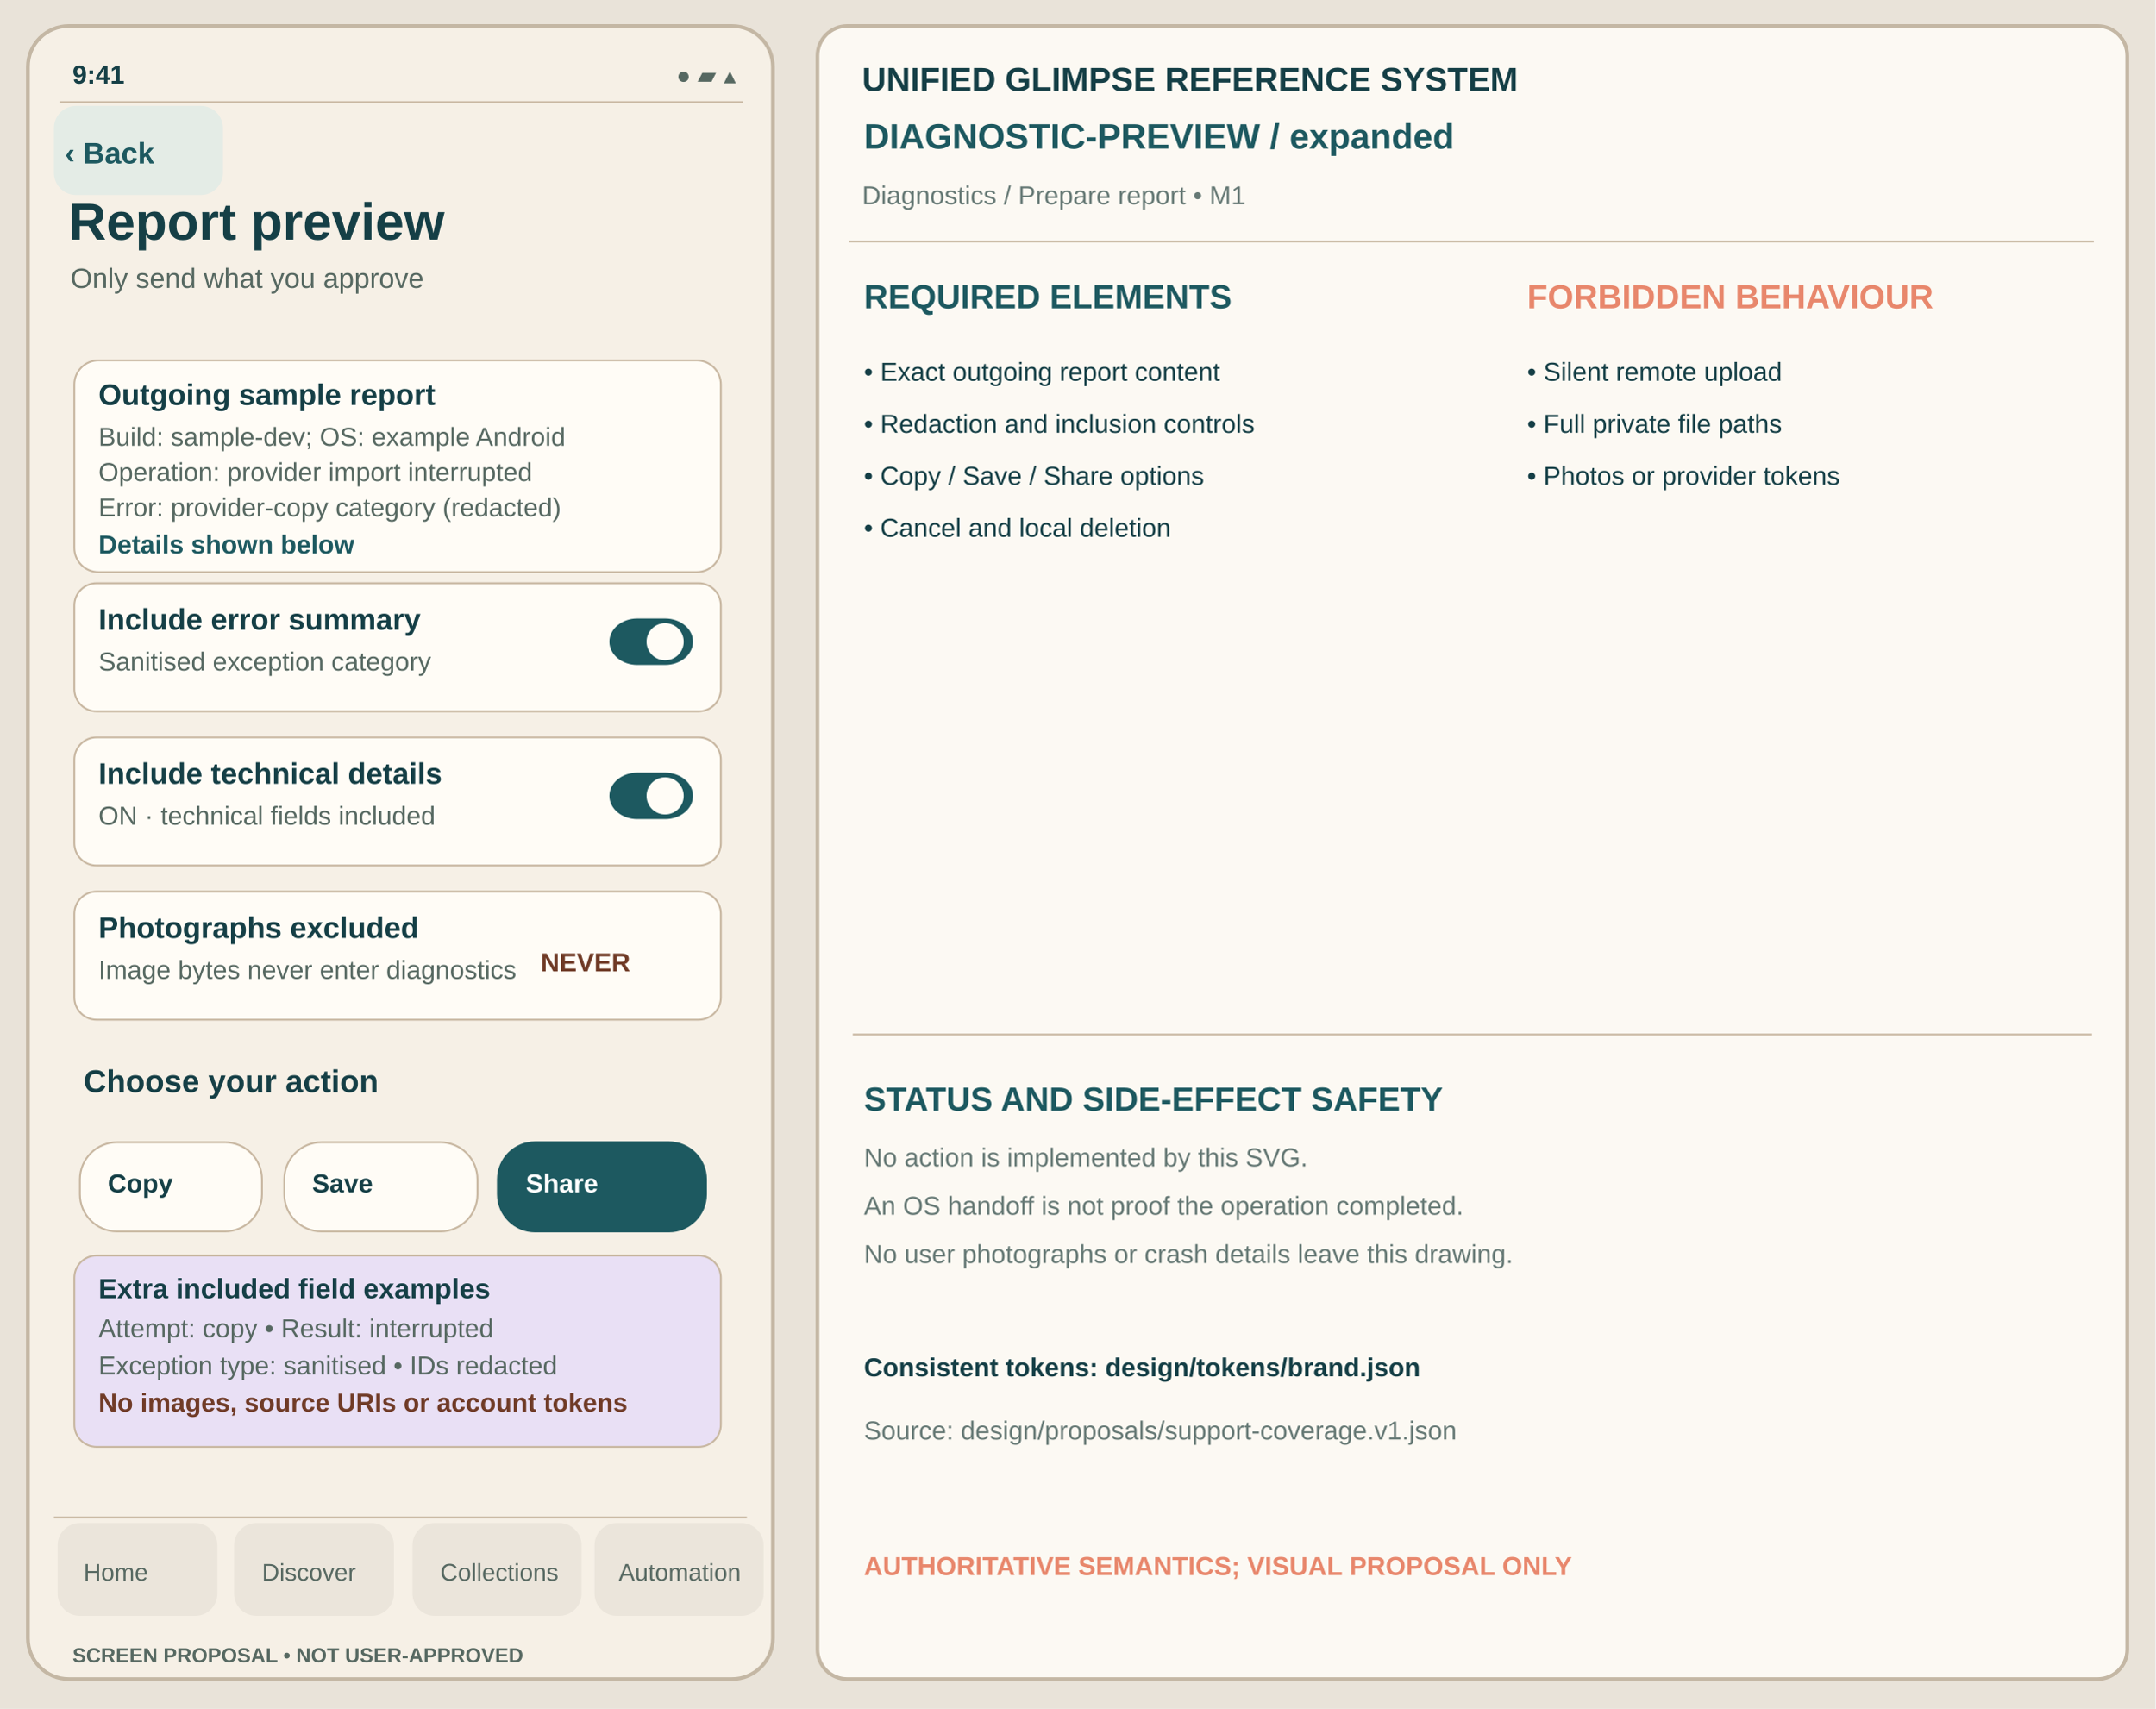
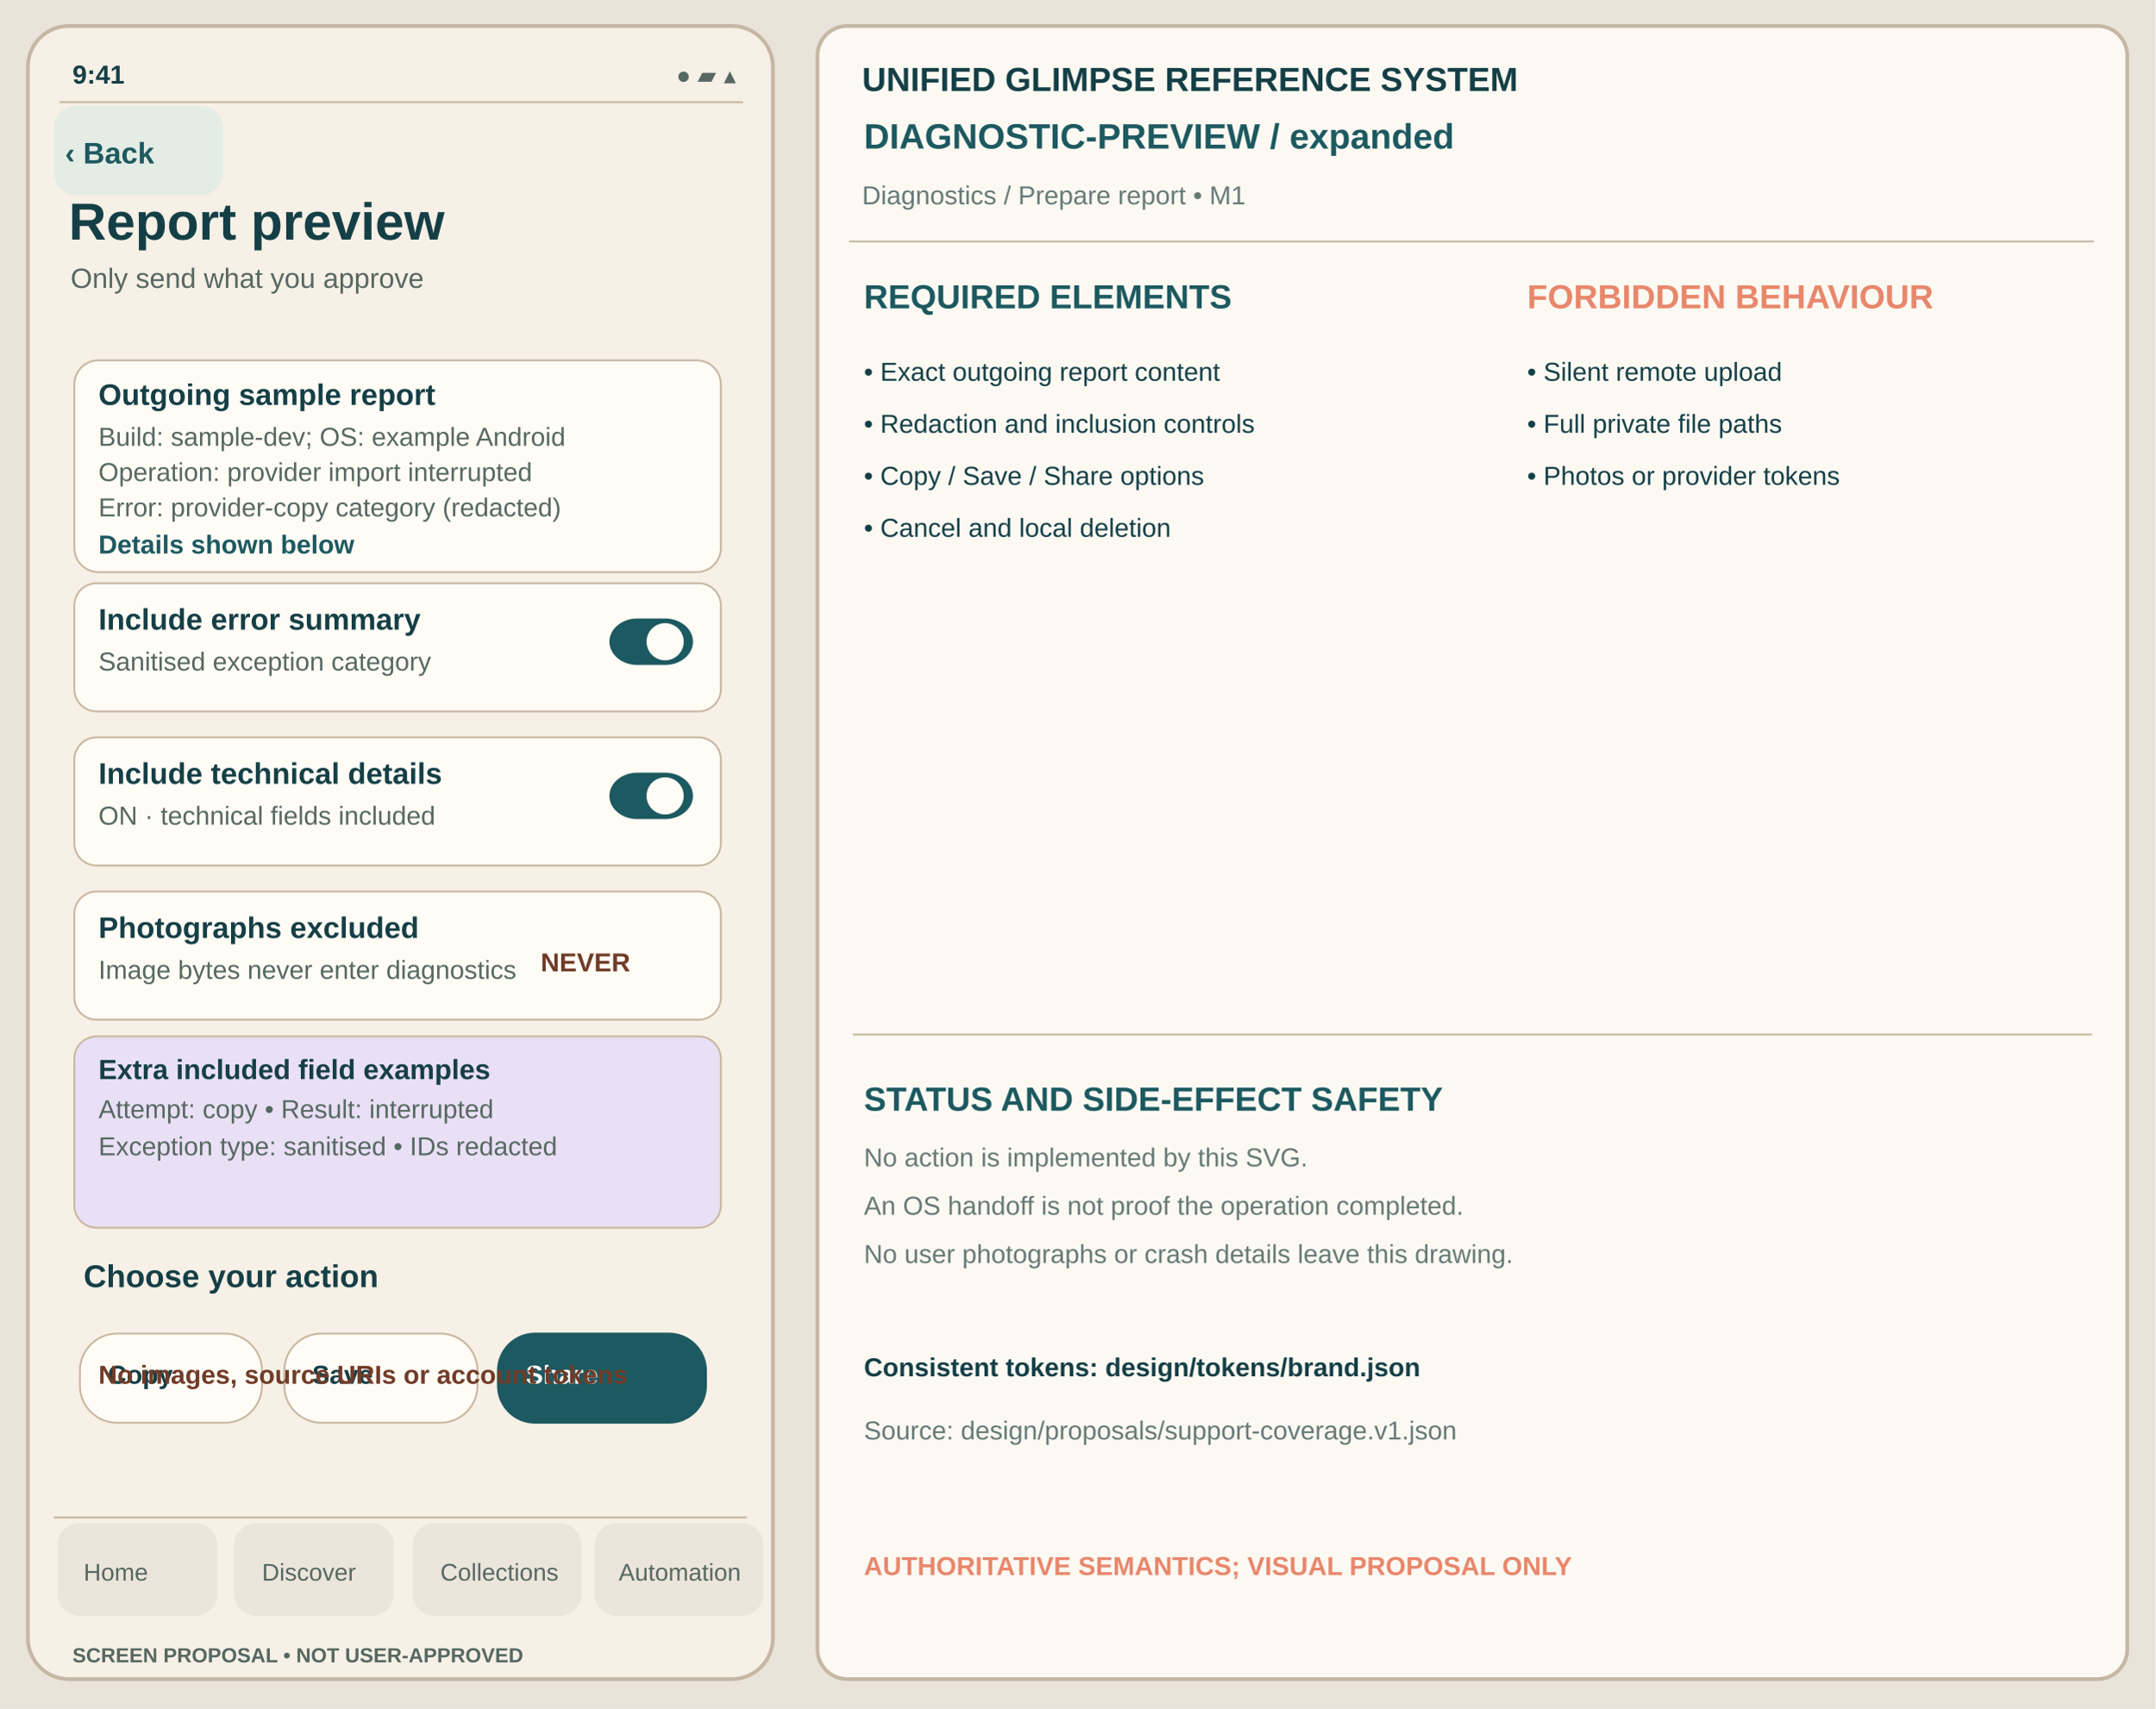
<svg xmlns="http://www.w3.org/2000/svg" viewBox="0 0 1160 920" width="1160" height="920" role="img" aria-label="Report preview expanded unapproved Glimpse visual reference">
  <rect width="1160" height="920" fill="#E9E3D9" />
  <rect x="15" y="14" width="401" height="890" rx="22" fill="#F6F0E6" stroke="#C4B7A4" stroke-width="2" />
  <text x="39" y="45" font-family="Arial,Helvetica,sans-serif" fill="#153F46" font-size="14" font-weight="600">9:41</text>
  <text x="364" y="45" font-family="Arial,Helvetica,sans-serif" fill="#566861" font-size="13" font-weight="400">●  ▰  ▴</text>
  <path d="M32 55h368" stroke="#C8B7A1" />
  <rect x="29" y="57" width="91" height="48" rx="12" fill="#E4ECE6" data-control="back" data-focus-order="1" data-hit-width="91" data-hit-height="48" />
  <text x="35" y="88" font-family="Arial,Helvetica,sans-serif" fill="#1D5960" font-size="16" font-weight="650">‹ Back</text>
  <text x="37" y="129" font-family="Arial,Helvetica,sans-serif" fill="#153F46" font-size="28" font-weight="700">Report preview</text>
  <text x="38" y="155" font-family="Arial,Helvetica,sans-serif" fill="#566861" font-size="15" font-weight="400">Only send what you approve</text>
  <g id="support-body" transform="translate(0,-24)">
    <rect x="40" y="218" width="348" height="114" rx="13" fill="#FFFCF6" stroke="#C8B7A1" />
    <text x="53" y="242" font-family="Arial,Helvetica,sans-serif" fill="#153F46" font-size="16" font-weight="700">Outgoing sample report</text>
    <text x="53" y="264" font-family="Arial,Helvetica,sans-serif" fill="#566861" font-size="14">Build: sample-dev; OS: example Android</text>
    <text x="53" y="283" font-family="Arial,Helvetica,sans-serif" fill="#566861" font-size="14">Operation: provider import interrupted</text>
    <text x="53" y="302" font-family="Arial,Helvetica,sans-serif" fill="#566861" font-size="14">Error: provider-copy category (redacted)</text>
    <text x="53" y="322" font-family="Arial,Helvetica,sans-serif" fill="#1D5960" font-size="14" font-weight="650">Details shown below</text>
    <rect data-control="include-error-summary" data-focus-order="2" data-hit-width="348" data-hit-height="69" x="40" y="338" width="348" height="69" rx="12" fill="#FFFCF6" stroke="#C8B7A1" stroke-width="1" />
    <text x="53" y="363" font-family="Arial,Helvetica,sans-serif" fill="#153F46" font-size="16" font-weight="650">Include error summary</text>
    <text x="53" y="385" font-family="Arial,Helvetica,sans-serif" fill="#566861" font-size="14" font-weight="400">Sanitised exception category</text>
    <rect x="328" y="357" width="45" height="25" rx="15" fill="#1D5960" stroke="none" stroke-width="1" />
    <circle cx="358" cy="369.5" r="10" fill="#FFFCF6" />
    <rect data-control="include-technical-details" data-focus-order="3" data-hit-width="348" data-hit-height="69" x="40" y="421" width="348" height="69" rx="12" fill="#FFFCF6" stroke="#C8B7A1" stroke-width="1" />
    <text x="53" y="446" font-family="Arial,Helvetica,sans-serif" fill="#153F46" font-size="16" font-weight="650">Include technical details</text>
    <text x="53" y="468" font-family="Arial,Helvetica,sans-serif" fill="#566861" font-size="14" font-weight="400">ON · technical fields included</text>
    <rect x="328" y="440" width="45" height="25" rx="15" fill="#1D5960" stroke="none" stroke-width="1" />
    <circle cx="358" cy="452.5" r="10" fill="#FFFCF6" />
    <rect x="40" y="504" width="348" height="69" rx="12" fill="#FFFCF6" stroke="#C8B7A1" stroke-width="1" />
    <text x="53" y="529" font-family="Arial,Helvetica,sans-serif" fill="#153F46" font-size="16" font-weight="650">Photographs excluded</text>
    <text x="53" y="551" font-family="Arial,Helvetica,sans-serif" fill="#566861" font-size="14" font-weight="400">Image bytes never enter diagnostics</text>
    <text x="291" y="547" font-family="Arial,Helvetica,sans-serif" fill="#703B27" font-size="14" font-weight="650">NEVER</text>
-     <text x="45" y="612" font-family="Arial,Helvetica,sans-serif" fill="#153F46" font-size="17" font-weight="650">Choose your action</text>
-     <rect x="43" y="639" width="98" height="48" rx="20" fill="#FFFCF6" stroke="#C8B7A1" stroke-width="1" data-control="task-copy" data-focus-order="10" data-hit-width="98" data-hit-height="48" data-action-label="Copy" />
-     <text x="58" y="666" font-family="Arial,Helvetica,sans-serif" fill="#153F46" font-size="14" font-weight="650">Copy</text>
-     <rect x="153" y="639" width="104" height="48" rx="20" fill="#FFFCF6" stroke="#C8B7A1" stroke-width="1" data-control="task-save" data-focus-order="11" data-hit-width="104" data-hit-height="48" data-action-label="Save" />
-     <text x="168" y="666" font-family="Arial,Helvetica,sans-serif" fill="#153F46" font-size="14" font-weight="650">Save</text>
-     <rect x="268" y="639" width="112" height="48" rx="20" fill="#1D5960" stroke="#1D5960" stroke-width="1" data-control="task-share" data-focus-order="12" data-hit-width="112" data-hit-height="48" data-action-label="Share" />
-     <text x="283" y="666" font-family="Arial,Helvetica,sans-serif" fill="#FFFFFF" font-size="14" font-weight="650">Share</text>
-     <rect x="40" y="700" width="348" height="103" rx="12" fill="#E9E0F5" stroke="#C8B7A1" />
-     <text x="53" y="723" font-family="Arial,Helvetica,sans-serif" fill="#153F46" font-size="15" font-weight="700">Extra included field examples</text>
-     <text x="53" y="744" font-family="Arial,Helvetica,sans-serif" fill="#566861" font-size="14">Attempt: copy • Result: interrupted</text>
-     <text x="53" y="764" font-family="Arial,Helvetica,sans-serif" fill="#566861" font-size="14">Exception type: sanitised • IDs redacted</text>
-     <text x="53" y="784" font-family="Arial,Helvetica,sans-serif" fill="#703B27" font-size="14" font-weight="700">No images, source URIs or account tokens</text>
+     <text x="45" y="717" font-family="Arial,Helvetica,sans-serif" fill="#153F46" font-size="17" font-weight="650">Choose your action</text>
+     <rect x="43" y="742" width="98" height="48" rx="20" fill="#FFFCF6" stroke="#C8B7A1" stroke-width="1" data-control="task-copy" data-focus-order="10" data-hit-width="98" data-hit-height="48" data-action-label="Copy" />
+     <text x="58" y="769" font-family="Arial,Helvetica,sans-serif" fill="#153F46" font-size="14" font-weight="650">Copy</text>
+     <rect x="153" y="742" width="104" height="48" rx="20" fill="#FFFCF6" stroke="#C8B7A1" stroke-width="1" data-control="task-save" data-focus-order="11" data-hit-width="104" data-hit-height="48" data-action-label="Save" />
+     <text x="168" y="769" font-family="Arial,Helvetica,sans-serif" fill="#153F46" font-size="14" font-weight="650">Save</text>
+     <rect x="268" y="742" width="112" height="48" rx="20" fill="#1D5960" stroke="#1D5960" stroke-width="1" data-control="task-share" data-focus-order="12" data-hit-width="112" data-hit-height="48" data-action-label="Share" />
+     <text x="283" y="769" font-family="Arial,Helvetica,sans-serif" fill="#FFFFFF" font-size="14" font-weight="650">Share</text>
+     <rect x="40" y="582" width="348" height="103" rx="12" fill="#E9E0F5" stroke="#C8B7A1" />
+     <text x="53" y="605" font-family="Arial,Helvetica,sans-serif" fill="#153F46" font-size="15" font-weight="700">Extra included field examples</text>
+     <text x="53" y="626" font-family="Arial,Helvetica,sans-serif" fill="#566861" font-size="14">Attempt: copy • Result: interrupted</text>
+     <text x="53" y="646" font-family="Arial,Helvetica,sans-serif" fill="#566861" font-size="14">Exception type: sanitised • IDs redacted</text>
+     <text x="53" y="769" font-family="Arial,Helvetica,sans-serif" fill="#703B27" font-size="14" font-weight="700">No images, source URIs or account tokens</text>
  </g>
  <path d="M29 817h373" stroke="#C8B7A1" />
  <g id="support-navigation" aria-label="Four tab destinations; static touch region proposal only">
    <rect x="31" y="820" width="86" height="50" rx="12" fill="#EBE5DB" data-control="nav-home" data-focus-order="90" data-hit-width="86" data-hit-height="50" />
    <rect x="126" y="820" width="86" height="50" rx="12" fill="#EBE5DB" data-control="nav-discover" data-focus-order="91" data-hit-width="86" data-hit-height="50" />
    <rect x="222" y="820" width="91" height="50" rx="12" fill="#EBE5DB" data-control="nav-collections" data-focus-order="92" data-hit-width="91" data-hit-height="50" />
    <rect x="320" y="820" width="91" height="50" rx="12" fill="#EBE5DB" data-control="nav-automation" data-focus-order="93" data-hit-width="91" data-hit-height="50" />
  </g>
  <text x="45" y="851" font-family="Arial,Helvetica,sans-serif" fill="#566861" font-size="13" font-weight="500">Home</text>
  <text x="141" y="851" font-family="Arial,Helvetica,sans-serif" fill="#566861" font-size="13" font-weight="500">Discover</text>
  <text x="237" y="851" font-family="Arial,Helvetica,sans-serif" fill="#566861" font-size="13" font-weight="500">Collections</text>
  <text x="333" y="851" font-family="Arial,Helvetica,sans-serif" fill="#566861" font-size="13" font-weight="500">Automation</text>
  <text x="39" y="895" font-family="Arial,Helvetica,sans-serif" fill="#566861" font-size="11" font-weight="650">SCREEN PROPOSAL • NOT USER-APPROVED</text>
  <rect x="440" y="14" width="705" height="890" rx="16" fill="#FCF9F3" stroke="#C4B7A4" stroke-width="2" />
  <text x="464" y="49" font-family="Arial,Helvetica,sans-serif" fill="#153F46" font-size="18" font-weight="700">UNIFIED GLIMPSE REFERENCE SYSTEM</text>
  <text x="465" y="80" font-family="Arial,Helvetica,sans-serif" fill="#1D5960" font-size="19" font-weight="650">DIAGNOSTIC-PREVIEW  /  expanded</text>
  <text x="464" y="110" font-family="Arial,Helvetica,sans-serif" fill="#667975" font-size="14" font-weight="400">Diagnostics / Prepare report  •  M1</text>
  <path d="M457 130h670" stroke="#C8B7A1" />
  <text x="465" y="166" font-family="Arial,Helvetica,sans-serif" fill="#1D5960" font-size="18" font-weight="700">REQUIRED ELEMENTS</text>
  <text x="822" y="166" font-family="Arial,Helvetica,sans-serif" fill="#E8876C" font-size="18" font-weight="700">FORBIDDEN BEHAVIOUR</text>
  <text x="465" y="205" font-family="Arial,Helvetica,sans-serif" fill="#153F46" font-size="14" font-weight="400">• Exact outgoing report content</text>
  <text x="465" y="233" font-family="Arial,Helvetica,sans-serif" fill="#153F46" font-size="14" font-weight="400">• Redaction and inclusion controls</text>
  <text x="465" y="261" font-family="Arial,Helvetica,sans-serif" fill="#153F46" font-size="14" font-weight="400">• Copy / Save / Share options</text>
  <text x="465" y="289" font-family="Arial,Helvetica,sans-serif" fill="#153F46" font-size="14" font-weight="400">• Cancel and local deletion</text>
  <text x="822" y="205" font-family="Arial,Helvetica,sans-serif" fill="#153F46" font-size="14" font-weight="400">• Silent remote upload</text>
  <text x="822" y="233" font-family="Arial,Helvetica,sans-serif" fill="#153F46" font-size="14" font-weight="400">• Full private file paths</text>
  <text x="822" y="261" font-family="Arial,Helvetica,sans-serif" fill="#153F46" font-size="14" font-weight="400">• Photos or provider tokens</text>
  <path d="M459 557h667" stroke="#C8B7A1" />
  <text x="465" y="598" font-family="Arial,Helvetica,sans-serif" fill="#1D5960" font-size="18" font-weight="700">STATUS AND SIDE-EFFECT SAFETY</text>
  <text x="465" y="628" font-family="Arial,Helvetica,sans-serif" fill="#667975" font-size="14" font-weight="400">No action is implemented by this SVG.</text>
  <text x="465" y="654" font-family="Arial,Helvetica,sans-serif" fill="#667975" font-size="14" font-weight="400">An OS handoff is not proof the operation completed.</text>
  <text x="465" y="680" font-family="Arial,Helvetica,sans-serif" fill="#667975" font-size="14" font-weight="400">No user photographs or crash details leave this drawing.</text>
  <text x="465" y="741" font-family="Arial,Helvetica,sans-serif" fill="#153F46" font-size="14" font-weight="650">Consistent tokens: design/tokens/brand.json</text>
  <text x="465" y="775" font-family="Arial,Helvetica,sans-serif" fill="#667975" font-size="14" font-weight="400">Source: design/proposals/support-coverage.v1.json</text>
  <text x="465" y="848" font-family="Arial,Helvetica,sans-serif" fill="#E8876C" font-size="14" font-weight="700">AUTHORITATIVE SEMANTICS; VISUAL PROPOSAL ONLY</text>
</svg>
